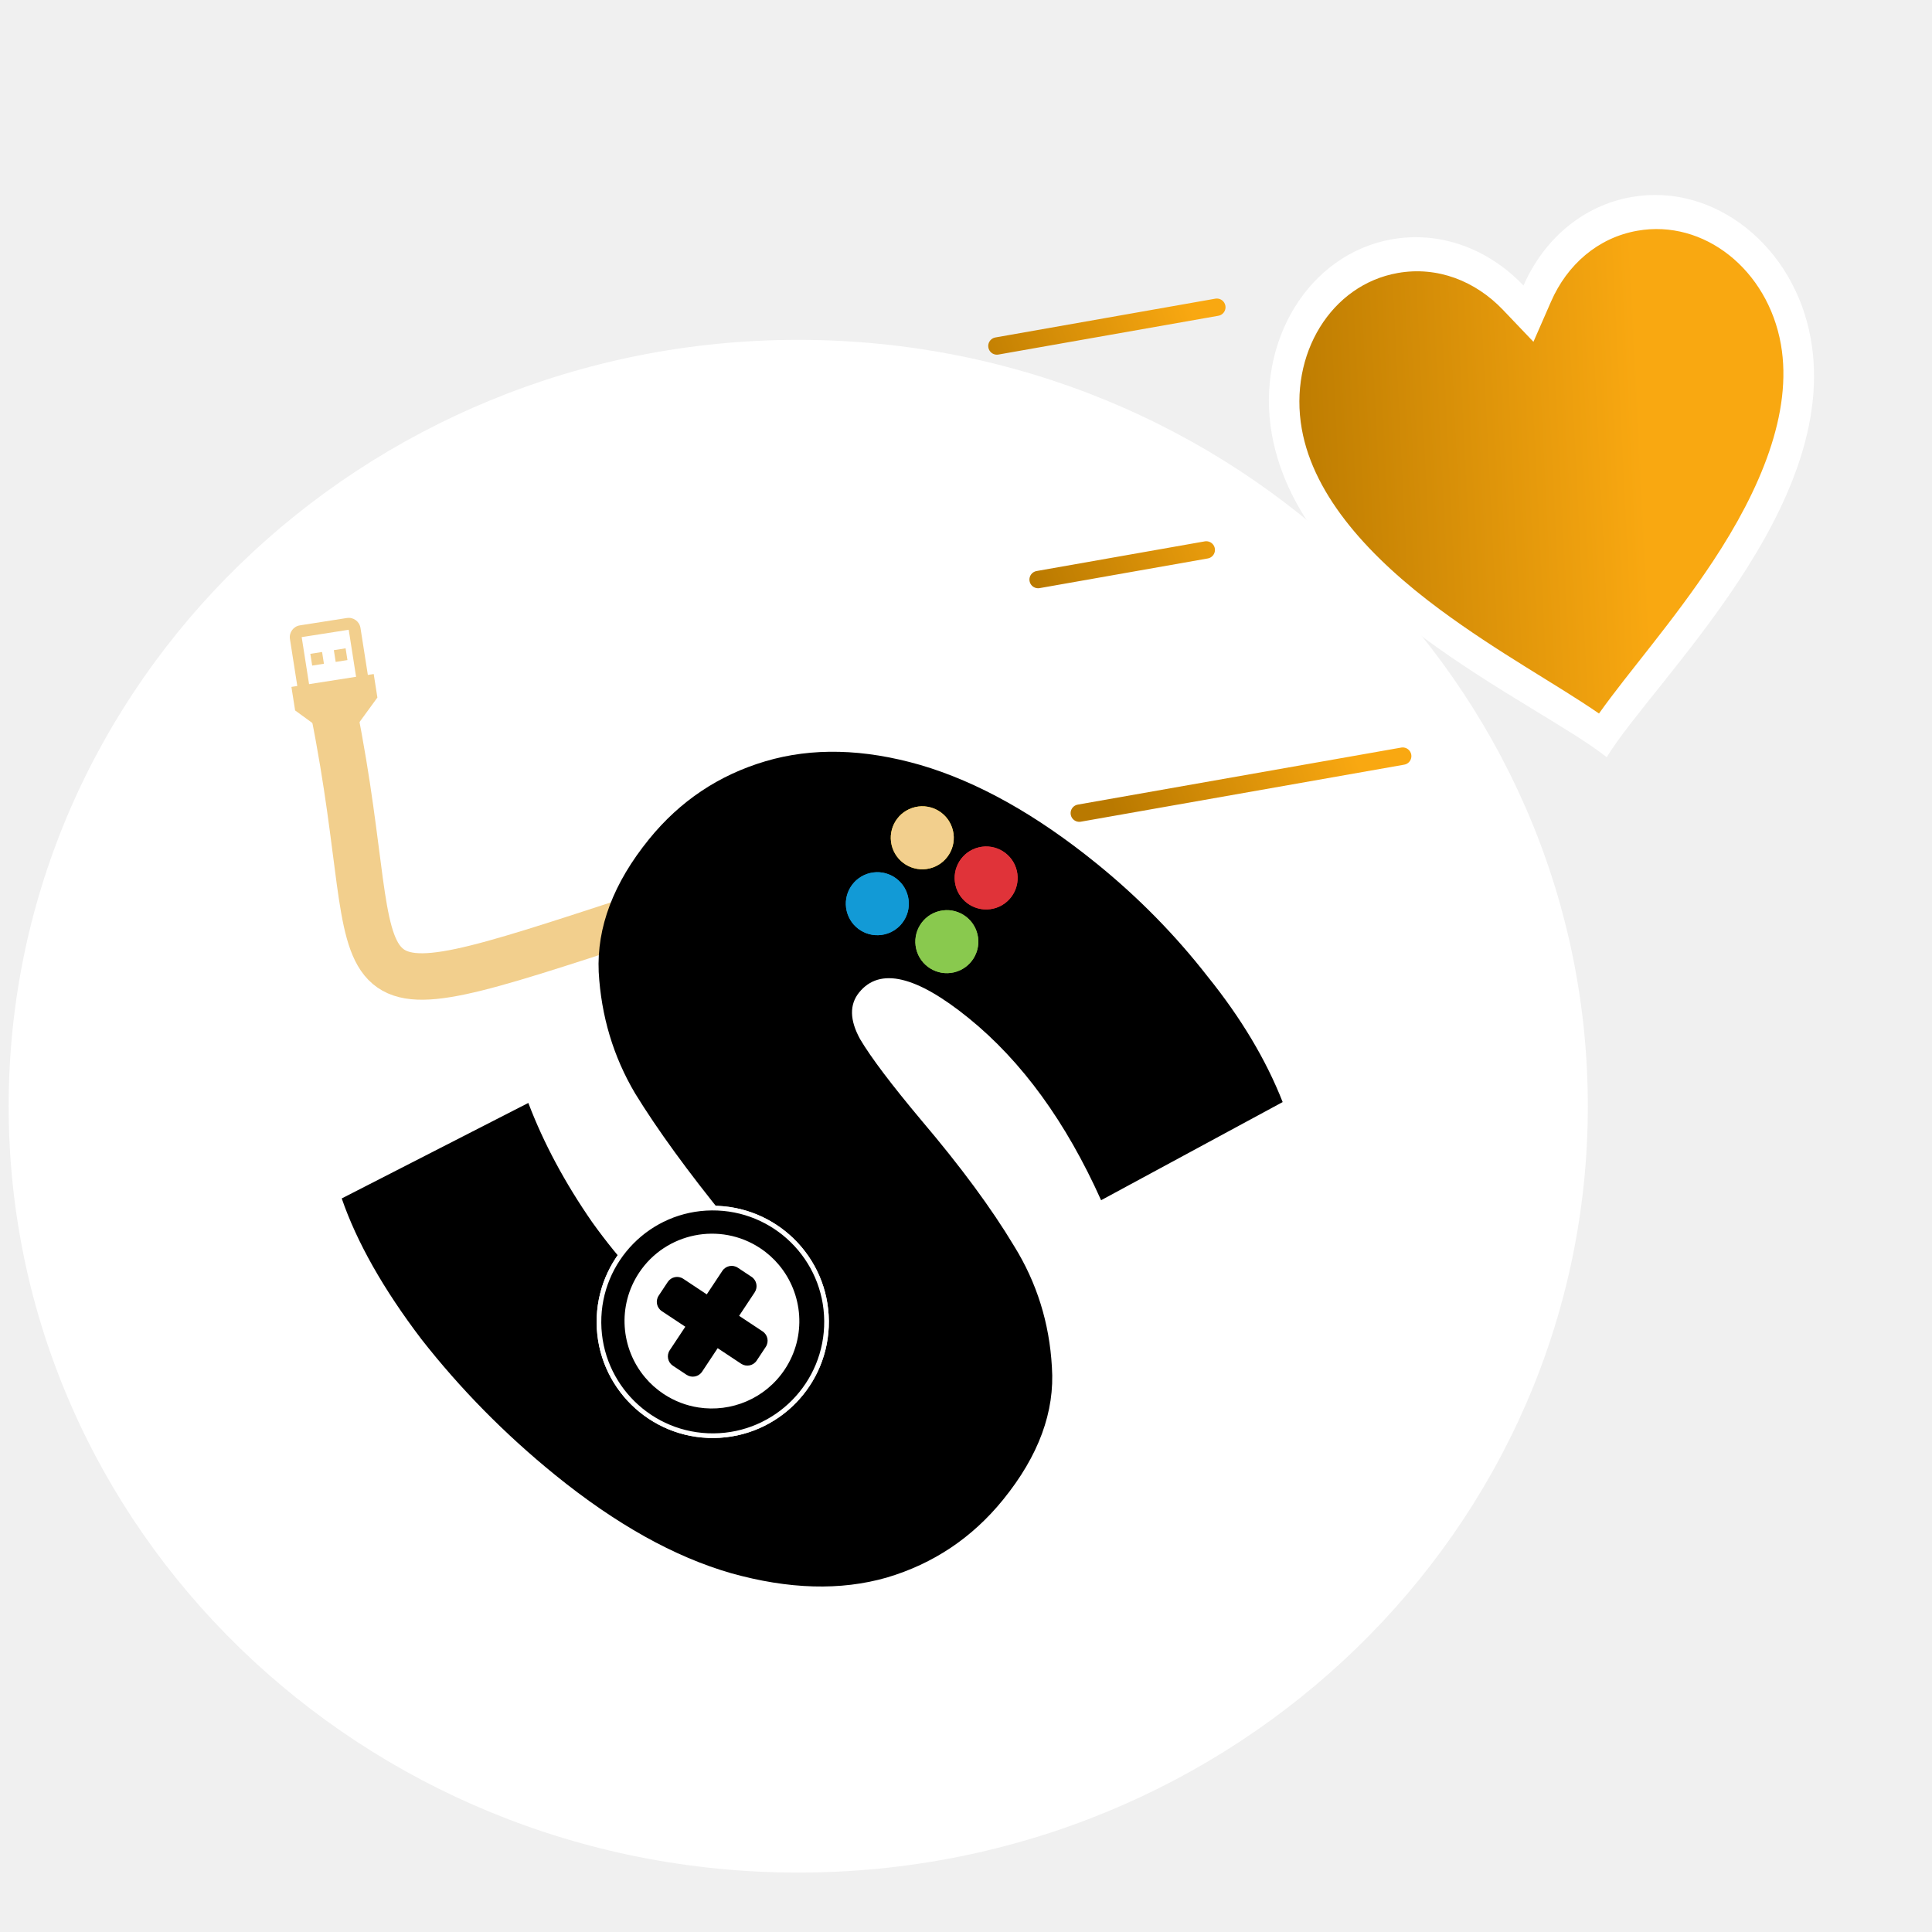
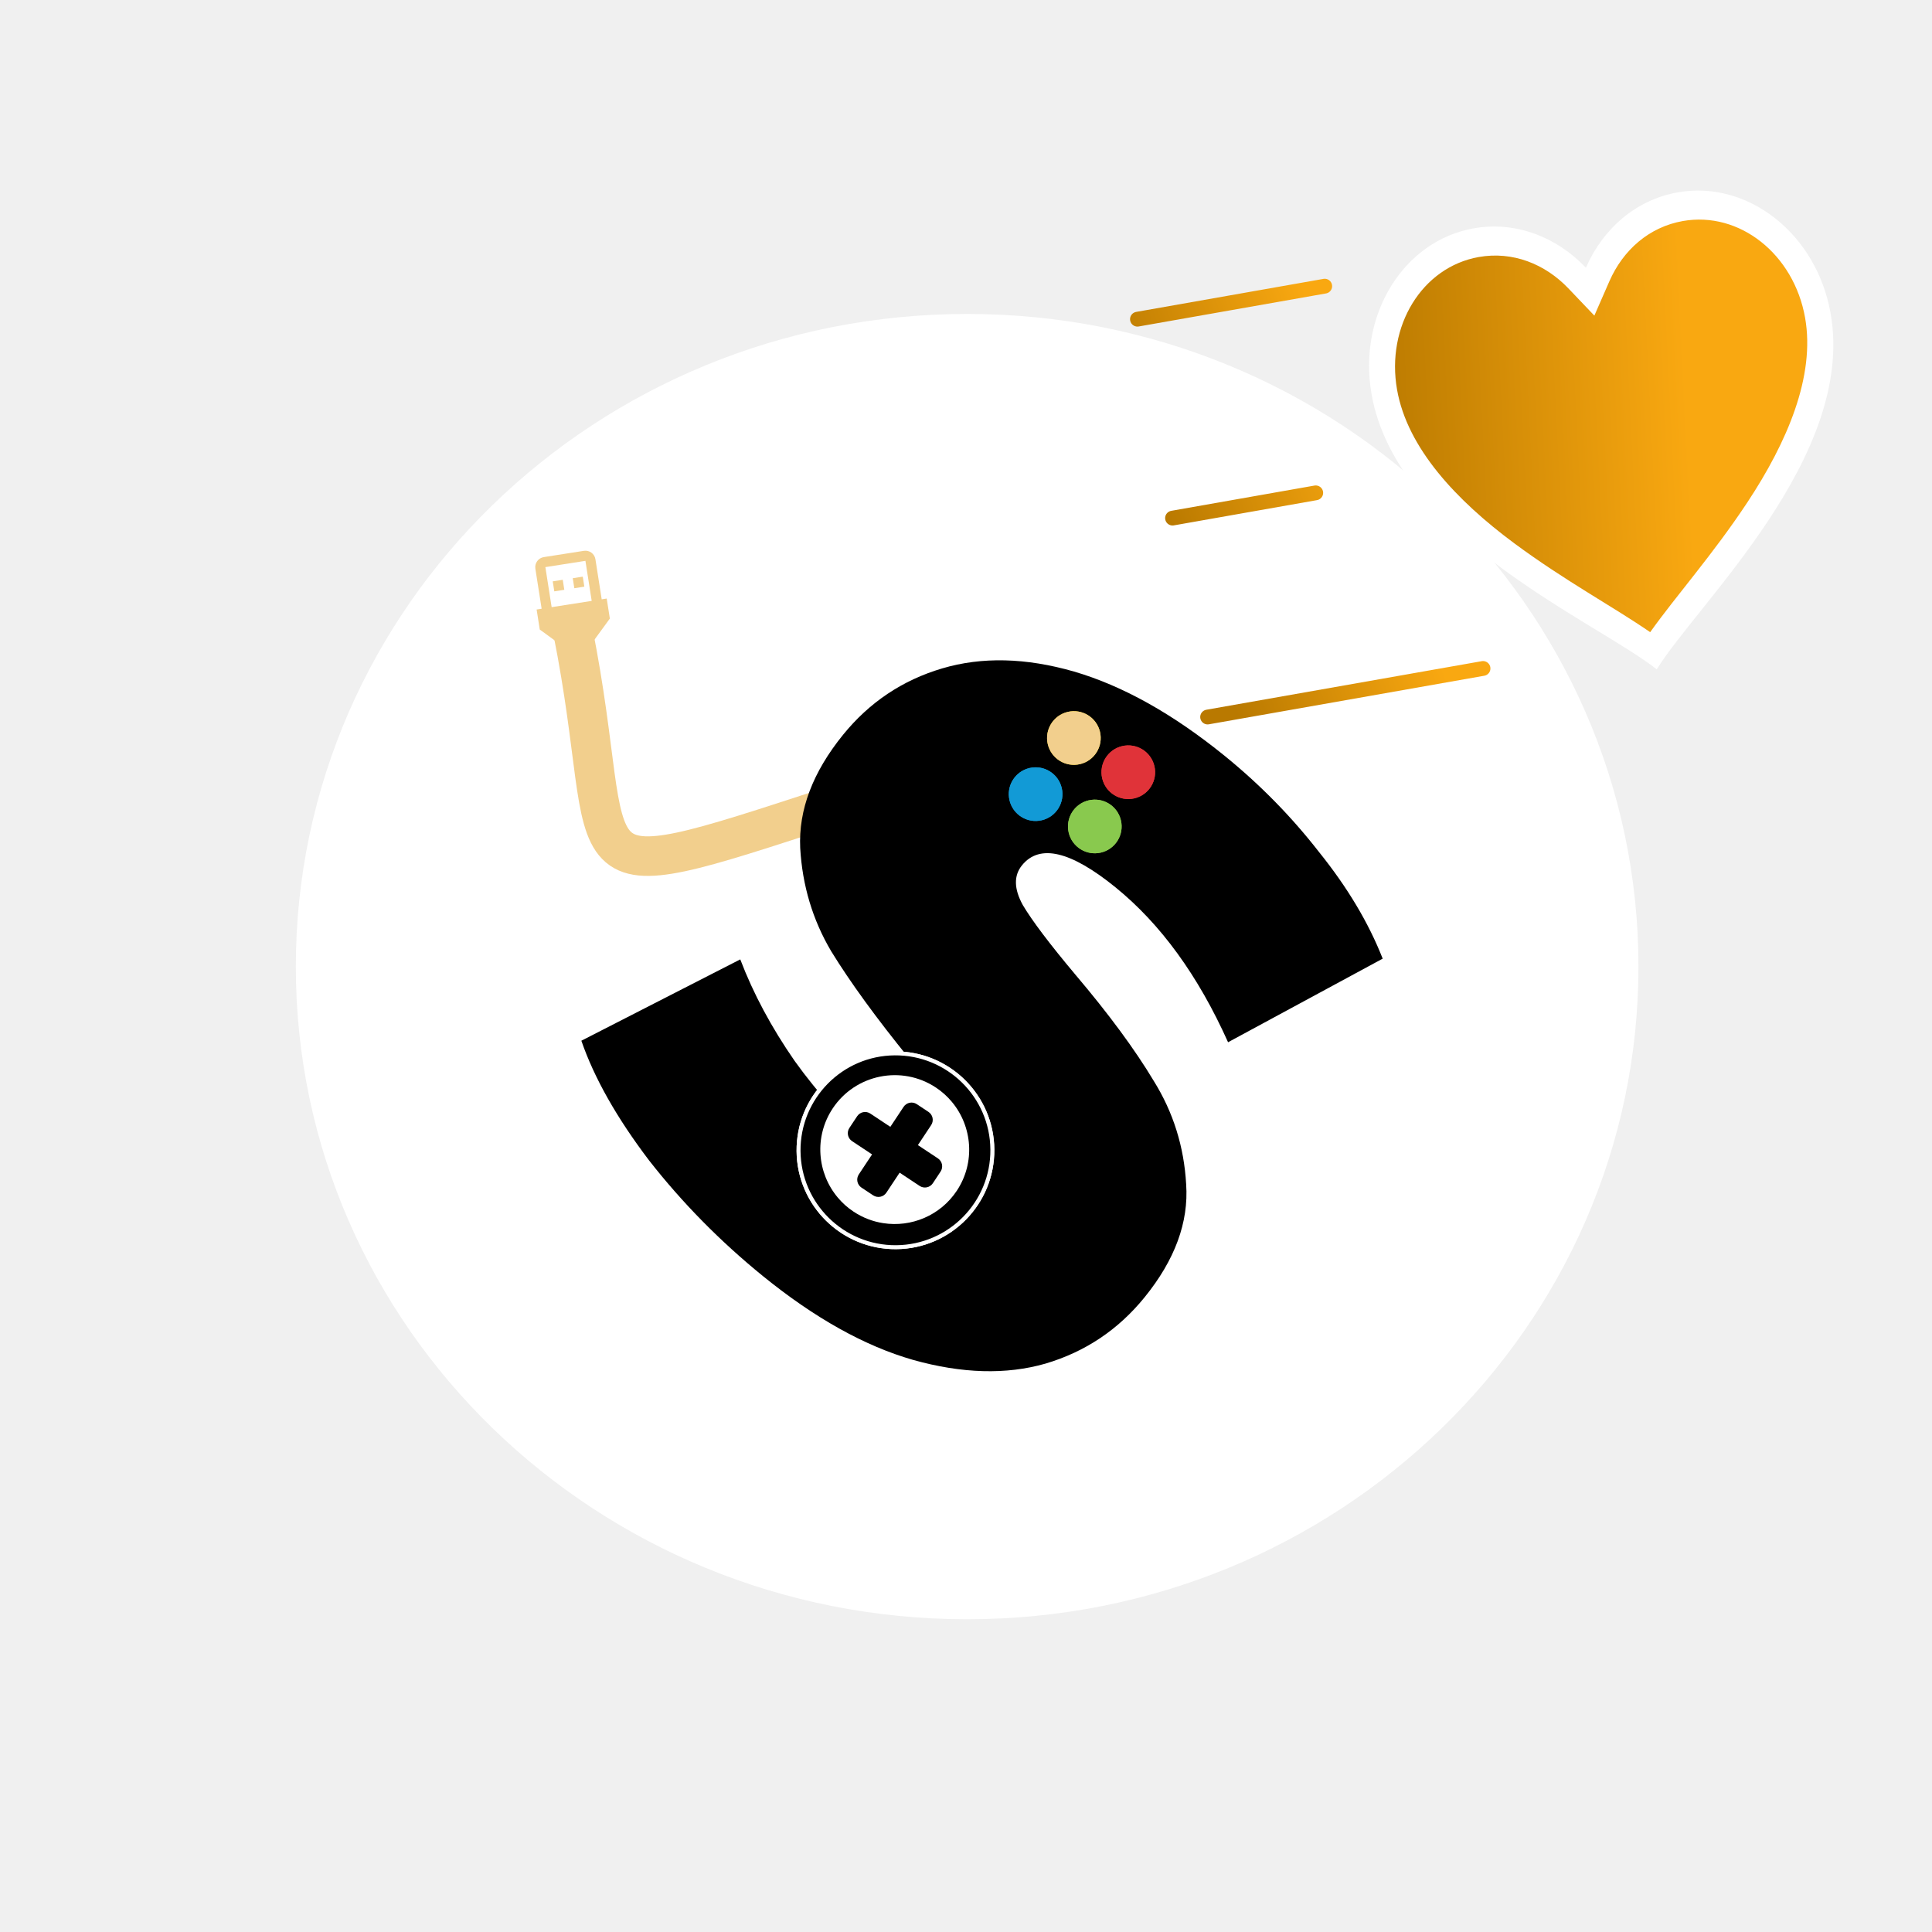
- <svg xmlns="http://www.w3.org/2000/svg" width="167" height="167" viewBox="0 0 167 167" fill="none">
-   <ellipse cx="69" cy="95.62" rx="68.25" ry="66.243" fill="white" />
-   <path d="M28.853 61.495C33.871 86.587 26.846 88.594 55.213 79.328" stroke="#F2CF8D" stroke-width="4.015" />
-   <path d="M47.988 127.496C43.649 123.974 39.793 120.06 36.422 115.753C33.142 111.437 30.847 107.383 29.539 103.592L45.668 95.337C46.988 98.807 48.83 102.246 51.194 105.653C53.599 109.01 56.223 111.842 59.066 114.149C61.51 116.133 63.438 117.325 64.85 117.726C66.302 118.077 67.412 117.779 68.181 116.831C69.072 115.734 69.041 114.344 68.09 112.662C67.188 111.021 65.43 108.601 62.813 105.402C59.461 101.276 56.823 97.646 54.898 94.513C53.014 91.33 51.965 87.831 51.751 84.017C51.577 80.154 53.028 76.327 56.104 72.536C58.775 69.244 62.126 67 66.157 65.804C70.189 64.608 74.652 64.714 79.548 66.122C84.494 67.571 89.586 70.42 94.823 74.67C98.414 77.584 101.607 80.837 104.401 84.427C107.286 88.009 109.443 91.62 110.872 95.262L95.178 103.746C92.145 96.983 88.334 91.74 83.745 88.016C79.206 84.333 76.046 83.589 74.265 85.784C73.415 86.831 73.441 88.176 74.343 89.817C75.285 91.409 77.059 93.758 79.666 96.866C83.049 100.853 85.708 104.457 87.642 107.681C89.616 110.855 90.711 114.349 90.925 118.162C91.189 122.017 89.783 125.839 86.707 129.63C84.036 132.922 80.685 135.166 76.654 136.362C72.663 137.508 68.174 137.382 63.188 135.983C58.292 134.574 53.226 131.745 47.988 127.496Z" fill="black" />
-   <path d="M78.485 77.488C78.831 78.952 77.925 80.418 76.462 80.764C74.999 81.11 73.532 80.204 73.187 78.741C72.84 77.277 73.747 75.811 75.209 75.465C76.672 75.119 78.139 76.025 78.485 77.488Z" fill="#129AD6" />
-   <path d="M87.891 75.263C88.237 76.727 87.331 78.193 85.868 78.539C84.404 78.885 82.938 77.979 82.592 76.516C82.246 75.053 83.152 73.587 84.615 73.241C86.078 72.895 87.545 73.801 87.891 75.263Z" fill="#E03339" />
-   <path d="M82.37 71.791C82.717 73.255 81.81 74.721 80.348 75.067C78.884 75.413 77.418 74.507 77.072 73.044C76.726 71.58 77.632 70.114 79.095 69.768C80.557 69.421 82.024 70.327 82.37 71.791Z" fill="#FCDD10" />
-   <path d="M84.493 80.769C84.84 82.233 83.933 83.699 82.471 84.045C81.007 84.391 79.541 83.485 79.195 82.022C78.849 80.558 79.755 79.092 81.218 78.746C82.68 78.399 84.147 79.305 84.493 80.769Z" fill="#89C94E" />
-   <circle cx="61.609" cy="114.263" r="9.836" transform="rotate(-0.457124 61.609 114.263)" fill="black" stroke="white" stroke-width="0.401" />
-   <path d="M78.485 77.489C78.831 78.953 77.925 80.419 76.462 80.765C74.999 81.111 73.532 80.205 73.187 78.742C72.84 77.278 73.747 75.812 75.209 75.466C76.672 75.12 78.139 76.026 78.485 77.489Z" fill="#129AD6" />
-   <path d="M87.891 75.264C88.237 76.728 87.331 78.194 85.868 78.54C84.404 78.886 82.938 77.98 82.592 76.517C82.246 75.054 83.152 73.588 84.615 73.242C86.078 72.896 87.545 73.802 87.891 75.264Z" fill="#E03339" />
-   <path d="M82.37 71.792C82.717 73.256 81.81 74.722 80.348 75.068C78.884 75.414 77.418 74.507 77.072 73.045C76.726 71.581 77.632 70.115 79.095 69.769C80.557 69.422 82.024 70.328 82.37 71.792Z" fill="#F2CF8D" />
-   <path d="M84.493 80.77C84.84 82.234 83.933 83.7 82.471 84.046C81.007 84.392 79.541 83.486 79.195 82.023C78.849 80.559 79.755 79.093 81.218 78.748C82.68 78.4 84.147 79.306 84.493 80.77Z" fill="#89C94E" />
-   <circle cx="61.609" cy="114.263" r="9.836" transform="rotate(-0.457124 61.609 114.263)" fill="black" stroke="white" stroke-width="0.401" />
-   <path d="M55.24 110.017C53.343 112.879 53.654 116.572 55.765 119.07C56.215 119.608 56.749 120.086 57.362 120.493C58.3 121.114 59.327 121.5 60.376 121.66C63.2 122.098 66.158 120.903 67.839 118.367C69.731 115.514 69.424 111.832 67.325 109.334C66.871 108.79 66.331 108.303 65.712 107.893C62.239 105.593 57.541 106.545 55.24 110.017ZM65.918 115.083C66.365 115.379 66.487 115.978 66.19 116.426L65.405 117.61C65.11 118.055 64.511 118.176 64.064 117.88L62.035 116.535L60.688 118.567C60.394 119.011 59.794 119.132 59.347 118.836L58.162 118.051C57.718 117.756 57.596 117.157 57.891 116.712L59.238 114.681L57.206 113.334C56.762 113.04 56.64 112.44 56.935 111.996L57.72 110.811C58.017 110.364 58.616 110.242 59.06 110.537L61.092 111.884L62.437 109.855C62.733 109.408 63.333 109.286 63.777 109.581L64.962 110.366C65.409 110.663 65.53 111.262 65.234 111.709L63.889 113.738L65.918 115.083Z" fill="white" />
-   <path d="M25.919 54.056C25.36 54.144 24.974 54.673 25.062 55.231L25.698 59.296L25.19 59.376L25.509 61.408L27.859 63.122L28.018 64.138L31.067 63.661L30.908 62.645L32.622 60.294L32.304 58.262L31.796 58.341L31.159 54.277C31.072 53.718 30.548 53.331 29.984 53.42M26.078 55.072L30.143 54.436L30.779 58.501L26.715 59.137M26.825 56.517L26.984 57.533L28 57.374L27.841 56.358M28.857 56.199L29.016 57.215L30.033 57.056L29.873 56.04L28.857 56.199Z" fill="#F2CF8D" />
-   <g clip-path="url(#clip0_1444_25608)">
-     <path d="M136.709 20.722L133.026 27.087L128.939 23.872L123.814 22.818L119.141 22.451L114.218 26.187L111.807 29.252L111.323 34.495L113.67 43.286L118.194 50.152L125.581 54.638L133.186 60.95L138.763 62.69L141.057 60.194L143.585 56.559L146.8 52.472L151.621 46.341L154.165 39.742L154.884 33.361L154.346 27.315L150.392 20.567L144.128 19.279L136.709 20.722Z" fill="url(#paint0_linear_1444_25608)" stroke="url(#paint1_linear_1444_25608)" />
-     <path d="M120.31 20.685C113.162 21.946 108.518 29.486 109.936 37.528C112.504 52.088 132.677 60.54 138.881 65.451C143.031 58.714 159.095 43.871 156.527 29.311C155.109 21.27 148.165 15.773 141.018 17.033C136.774 17.782 133.425 20.717 131.691 24.683C128.705 21.549 124.554 19.937 120.31 20.685ZM120.824 23.597C124.246 22.994 127.535 24.285 129.926 26.795L132.549 29.546L134.072 26.064C135.46 22.887 138.109 20.549 141.531 19.945C147.28 18.931 152.798 23.3 153.939 29.767C154.983 35.688 152.126 42.378 148.079 48.499C144.574 53.8 140.849 57.975 138.215 61.675C134.474 59.099 129.546 56.451 124.439 52.669C118.541 48.301 113.568 42.992 112.524 37.071C111.384 30.604 115.075 24.611 120.824 23.597Z" fill="white" />
-     <path d="M105.182 26.556L95.677 28.232L86.172 29.908M121.249 65.358L93.293 70.288M104.269 47.534L89.733 50.098" stroke="url(#paint2_linear_1444_25608)" stroke-width="1.5" stroke-linecap="round" stroke-linejoin="round" />
+ <svg xmlns="http://www.w3.org/2000/svg" width="320" height="320" viewBox="0 0 320 320" fill="none">
+   <ellipse cx="160.19" cy="160.099" rx="111.19" ry="108.099" fill="white" />
+   <path d="M94.863 104.412C103.053 145.358 91.588 148.634 137.88 133.513" stroke="#F2CF8D" stroke-width="6.551" />
+   <path d="M126.398 211.385C119.317 205.638 113.025 199.251 107.524 192.222C102.17 185.178 98.426 178.563 96.292 172.376L122.612 158.905C124.766 164.568 127.772 170.18 131.63 175.74C135.554 181.219 139.836 185.841 144.475 189.605C148.464 192.842 151.61 194.787 153.914 195.442C156.284 196.015 158.096 195.528 159.351 193.981C160.804 192.191 160.754 189.923 159.202 187.178C157.73 184.499 154.86 180.55 150.591 175.331C145.12 168.598 140.815 162.674 137.674 157.561C134.6 152.366 132.888 146.657 132.538 140.434C132.254 134.129 134.622 127.884 139.642 121.697C144.001 116.325 149.47 112.663 156.048 110.711C162.626 108.76 169.91 108.933 177.9 111.231C185.971 113.595 194.28 118.245 202.826 125.18C208.687 129.936 213.897 135.243 218.457 141.103C223.164 146.947 226.684 152.841 229.016 158.783L203.406 172.628C198.457 161.592 192.238 153.036 184.749 146.959C177.342 140.949 172.185 139.735 169.279 143.316C167.892 145.025 167.934 147.219 169.405 149.898C170.943 152.495 173.838 156.33 178.092 161.402C183.613 167.907 187.952 173.789 191.108 179.05C194.33 184.229 196.116 189.93 196.465 196.154C196.897 202.443 194.602 208.681 189.583 214.867C185.224 220.24 179.755 223.902 173.176 225.853C166.664 227.724 159.34 227.517 151.203 225.234C143.213 222.936 134.945 218.32 126.398 211.385Z" fill="black" />
+   <path d="M175.855 130.513C176.42 132.902 174.941 135.294 172.554 135.858C170.165 136.423 167.772 134.944 167.208 132.557C166.643 130.169 168.122 127.776 170.509 127.212C172.896 126.647 175.29 128.126 175.855 130.513Z" fill="#129AD6" />
+   <path d="M191.204 126.882C191.769 129.271 190.29 131.663 187.903 132.228C185.514 132.792 183.122 131.314 182.558 128.927C181.993 126.538 183.472 124.145 185.858 123.581C188.245 123.016 190.64 124.495 191.204 126.882Z" fill="#E03339" />
+   <path d="M182.192 121.215C182.757 123.604 181.278 125.996 178.892 126.561C176.503 127.125 174.11 125.647 173.546 123.26C172.981 120.871 174.46 118.478 176.847 117.914C179.233 117.347 181.628 118.826 182.192 121.215Z" fill="#FCDD10" />
+   <path d="M185.657 135.866C186.222 138.255 184.743 140.647 182.356 141.211C179.967 141.776 177.575 140.297 177.011 137.91C176.446 135.522 177.925 133.129 180.312 132.565C182.698 131.998 185.092 133.477 185.657 135.866Z" fill="#89C94E" />
+   <circle cx="148.315" cy="190.523" r="16.051" transform="rotate(-0.457124 148.315 190.523)" fill="black" stroke="white" stroke-width="0.655" />
+   <path d="M175.855 130.514C176.42 132.903 174.941 135.295 172.554 135.86C170.165 136.425 167.772 134.946 167.208 132.559C166.643 130.17 168.122 127.778 170.509 127.213C172.896 126.649 175.29 128.127 175.855 130.514Z" fill="#129AD6" />
+   <path d="M191.204 126.883C191.769 129.272 190.29 131.665 187.903 132.229C185.514 132.794 183.122 131.315 182.558 128.928C181.993 126.539 183.472 124.147 185.858 123.582C188.245 123.018 190.64 124.496 191.204 126.883Z" fill="#E03339" />
+   <path d="M182.192 121.216C182.757 123.605 181.278 125.998 178.892 126.562C176.503 127.127 174.11 125.648 173.546 123.261C172.981 120.872 174.46 118.48 176.847 117.915C179.233 117.349 181.628 118.827 182.192 121.216Z" fill="#F2CF8D" />
+   <path d="M185.657 135.867C186.222 138.256 184.743 140.648 182.356 141.213C179.967 141.778 177.575 140.299 177.011 137.912C176.446 135.523 177.925 133.131 180.312 132.566C182.698 132 185.092 133.478 185.657 135.867Z" fill="#89C94E" />
+   <circle cx="148.315" cy="190.523" r="16.051" transform="rotate(-0.457124 148.315 190.523)" fill="black" stroke="white" stroke-width="0.655" />
+   <path d="M137.919 183.594C134.823 188.264 135.331 194.291 138.776 198.367C139.51 199.245 140.381 200.025 141.382 200.689C142.912 201.703 144.589 202.332 146.3 202.593C150.909 203.309 155.736 201.359 158.479 197.221C161.566 192.565 161.066 186.556 157.64 182.48C156.9 181.592 156.018 180.797 155.008 180.128C149.341 176.374 141.674 177.928 137.919 183.594ZM155.344 191.86C156.074 192.344 156.272 193.322 155.788 194.052L154.507 195.985C154.026 196.71 153.048 196.909 152.318 196.425L149.008 194.23L146.81 197.546C146.329 198.271 145.351 198.469 144.621 197.985L142.688 196.704C141.963 196.223 141.765 195.245 142.245 194.52L144.443 191.205L141.128 189.007C140.403 188.526 140.204 187.548 140.685 186.823L141.967 184.89C142.45 184.16 143.428 183.962 144.154 184.442L147.469 186.64L149.663 183.329C150.147 182.6 151.125 182.401 151.85 182.882L153.784 184.164C154.513 184.647 154.712 185.625 154.228 186.355L152.033 189.666L155.344 191.86Z" fill="white" />
+   <path d="M90.071 92.274C89.159 92.417 88.53 93.28 88.673 94.192L89.712 100.825L88.882 100.955L89.402 104.271L93.238 107.069L93.497 108.727L98.472 107.948L98.213 106.29L101.01 102.454L100.49 99.137L99.661 99.267L98.622 92.634C98.48 91.722 97.625 91.091 96.704 91.235M90.331 93.932L96.964 92.894L98.003 99.527L91.37 100.565M91.55 96.29L91.809 97.948L93.468 97.689L93.208 96.03M94.866 95.77L95.126 97.429L96.784 97.169L96.525 95.511L94.866 95.77Z" fill="#F2CF8D" />
+   <g clip-path="url(#clip0_1655_33402)">
+     <path d="M270.865 37.876L264.855 48.263L258.185 43.017L249.821 41.297L242.196 40.698L234.163 46.795L230.228 51.797L229.438 60.352L233.269 74.699L240.65 85.902L252.705 93.224L265.115 103.524L274.217 106.364L277.96 102.291L282.086 96.359L287.331 89.689L295.199 79.684L299.351 68.915L300.523 58.502L299.646 48.636L293.193 37.623L282.972 35.522L270.865 37.876Z" fill="url(#paint0_linear_1655_33402)" stroke="url(#paint1_linear_1655_33402)" stroke-width="1.632" />
+     <path d="M244.104 37.817C232.44 39.874 224.86 52.18 227.175 65.302C231.365 89.062 264.285 102.855 274.409 110.869C281.181 99.875 307.397 75.653 303.206 51.893C300.892 38.771 289.56 29.801 277.896 31.858C270.97 33.079 265.506 37.868 262.676 44.341C257.803 39.227 251.03 36.596 244.104 37.817ZM244.942 42.569C250.527 41.584 255.894 43.691 259.796 47.787L264.076 52.277L266.561 46.594C268.827 41.41 273.15 37.595 278.734 36.61C288.116 34.955 297.121 42.084 298.982 52.638C300.686 62.3 296.024 73.217 289.419 83.206C283.699 91.856 277.62 98.669 273.322 104.706C267.218 100.503 259.176 96.181 250.842 90.01C241.218 82.882 233.103 74.219 231.399 64.557C229.537 54.003 235.561 44.224 244.942 42.569Z" fill="white" />
+     <path d="M219.417 47.397L203.907 50.133L188.396 52.868M245.637 110.717L200.018 118.762M217.929 81.631L194.207 85.815" stroke="url(#paint2_linear_1655_33402)" stroke-width="2.448" stroke-linecap="round" stroke-linejoin="round" />
  </g>
  <defs>
-     <linearGradient id="paint0_linear_1444_25608" x1="140.733" y1="13.86" x2="108.648" y2="15.45" gradientUnits="userSpaceOnUse">
+     <linearGradient id="paint0_linear_1655_33402" x1="277.431" y1="26.678" x2="225.072" y2="29.274" gradientUnits="userSpaceOnUse">
      <stop stop-color="#F9A811" />
      <stop offset="1" stop-color="#B97900" />
    </linearGradient>
-     <linearGradient id="paint1_linear_1444_25608" x1="140.733" y1="13.86" x2="108.648" y2="15.45" gradientUnits="userSpaceOnUse">
+     <linearGradient id="paint1_linear_1655_33402" x1="277.431" y1="26.678" x2="225.072" y2="29.274" gradientUnits="userSpaceOnUse">
      <stop stop-color="#F9A811" />
      <stop offset="1" stop-color="#B97900" />
    </linearGradient>
-     <linearGradient id="paint2_linear_1444_25608" x1="101.595" y1="22.772" x2="81.63" y2="30.087" gradientUnits="userSpaceOnUse">
+     <linearGradient id="paint2_linear_1655_33402" x1="213.564" y1="41.223" x2="180.985" y2="53.159" gradientUnits="userSpaceOnUse">
      <stop stop-color="#F9A811" />
      <stop offset="1" stop-color="#B97900" />
    </linearGradient>
-     <clipPath id="clip0_1444_25608">
-       <rect width="75.697" height="75.697" fill="white" transform="translate(78.5 13.6465) rotate(-10.0019)" />
+     <clipPath id="clip0_1655_33402">
+       <rect width="123.528" height="123.528" fill="white" transform="translate(175.877 26.3306) rotate(-10.0019)" />
    </clipPath>
  </defs>
</svg>
